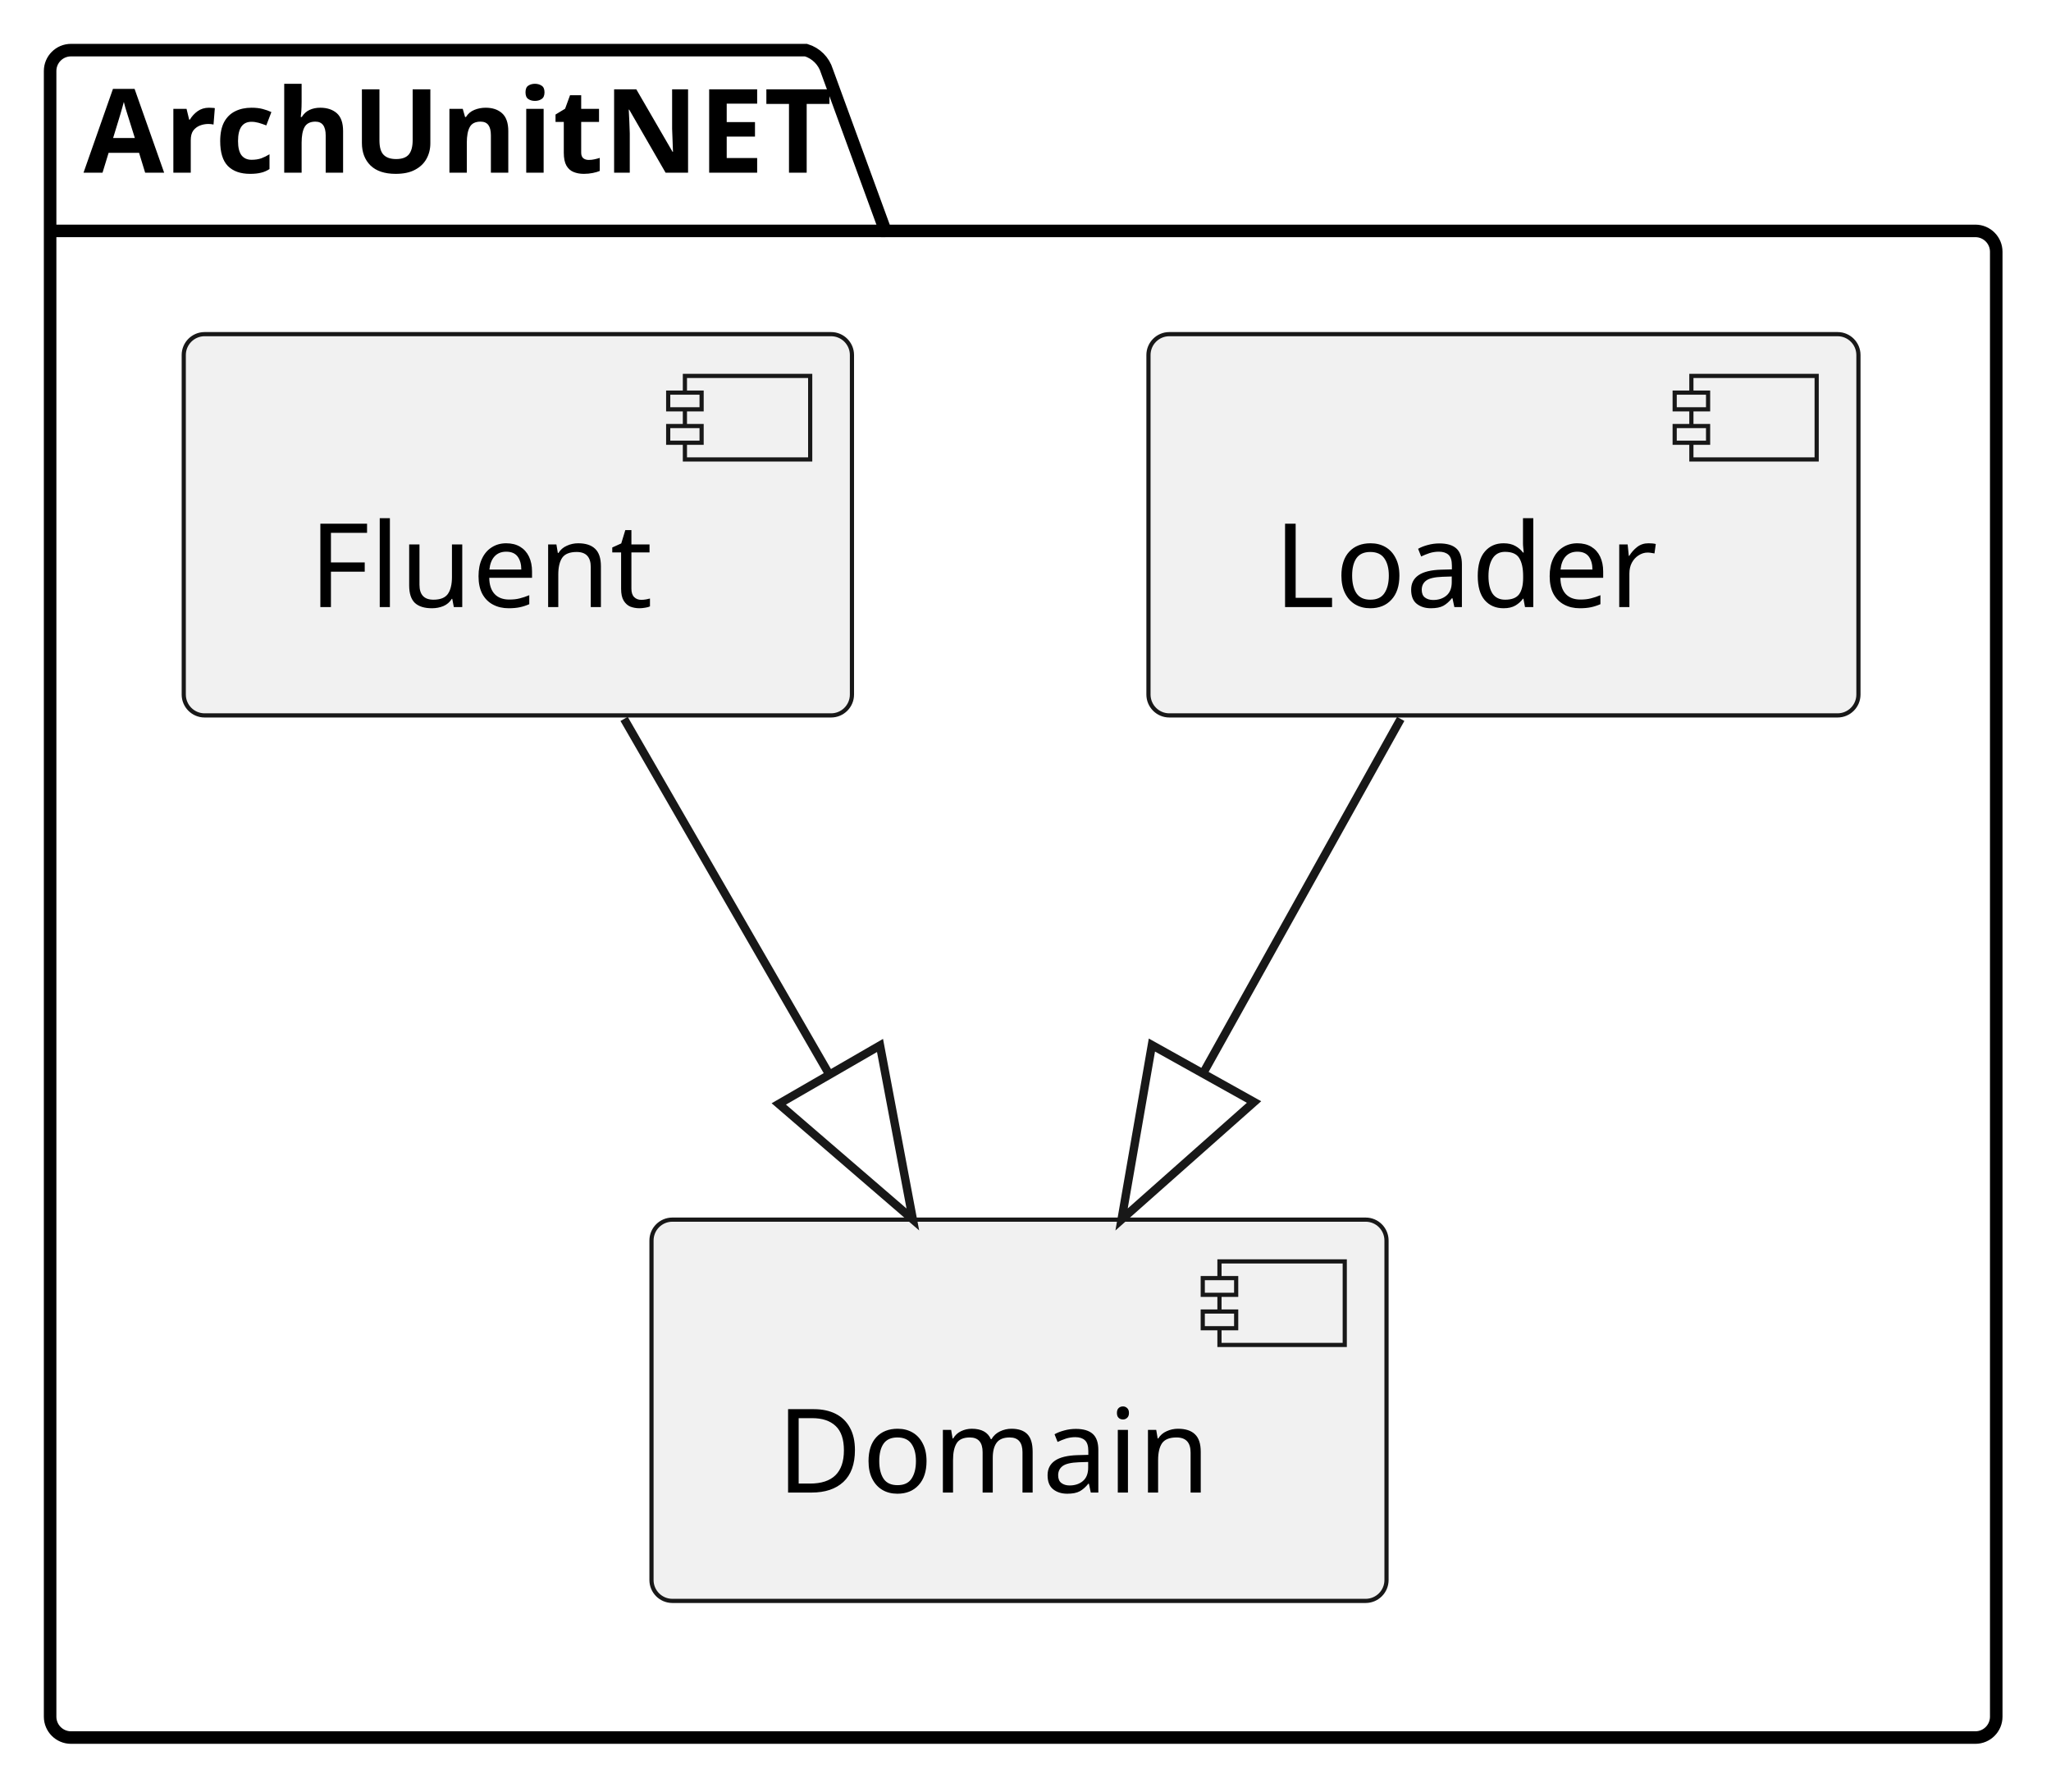
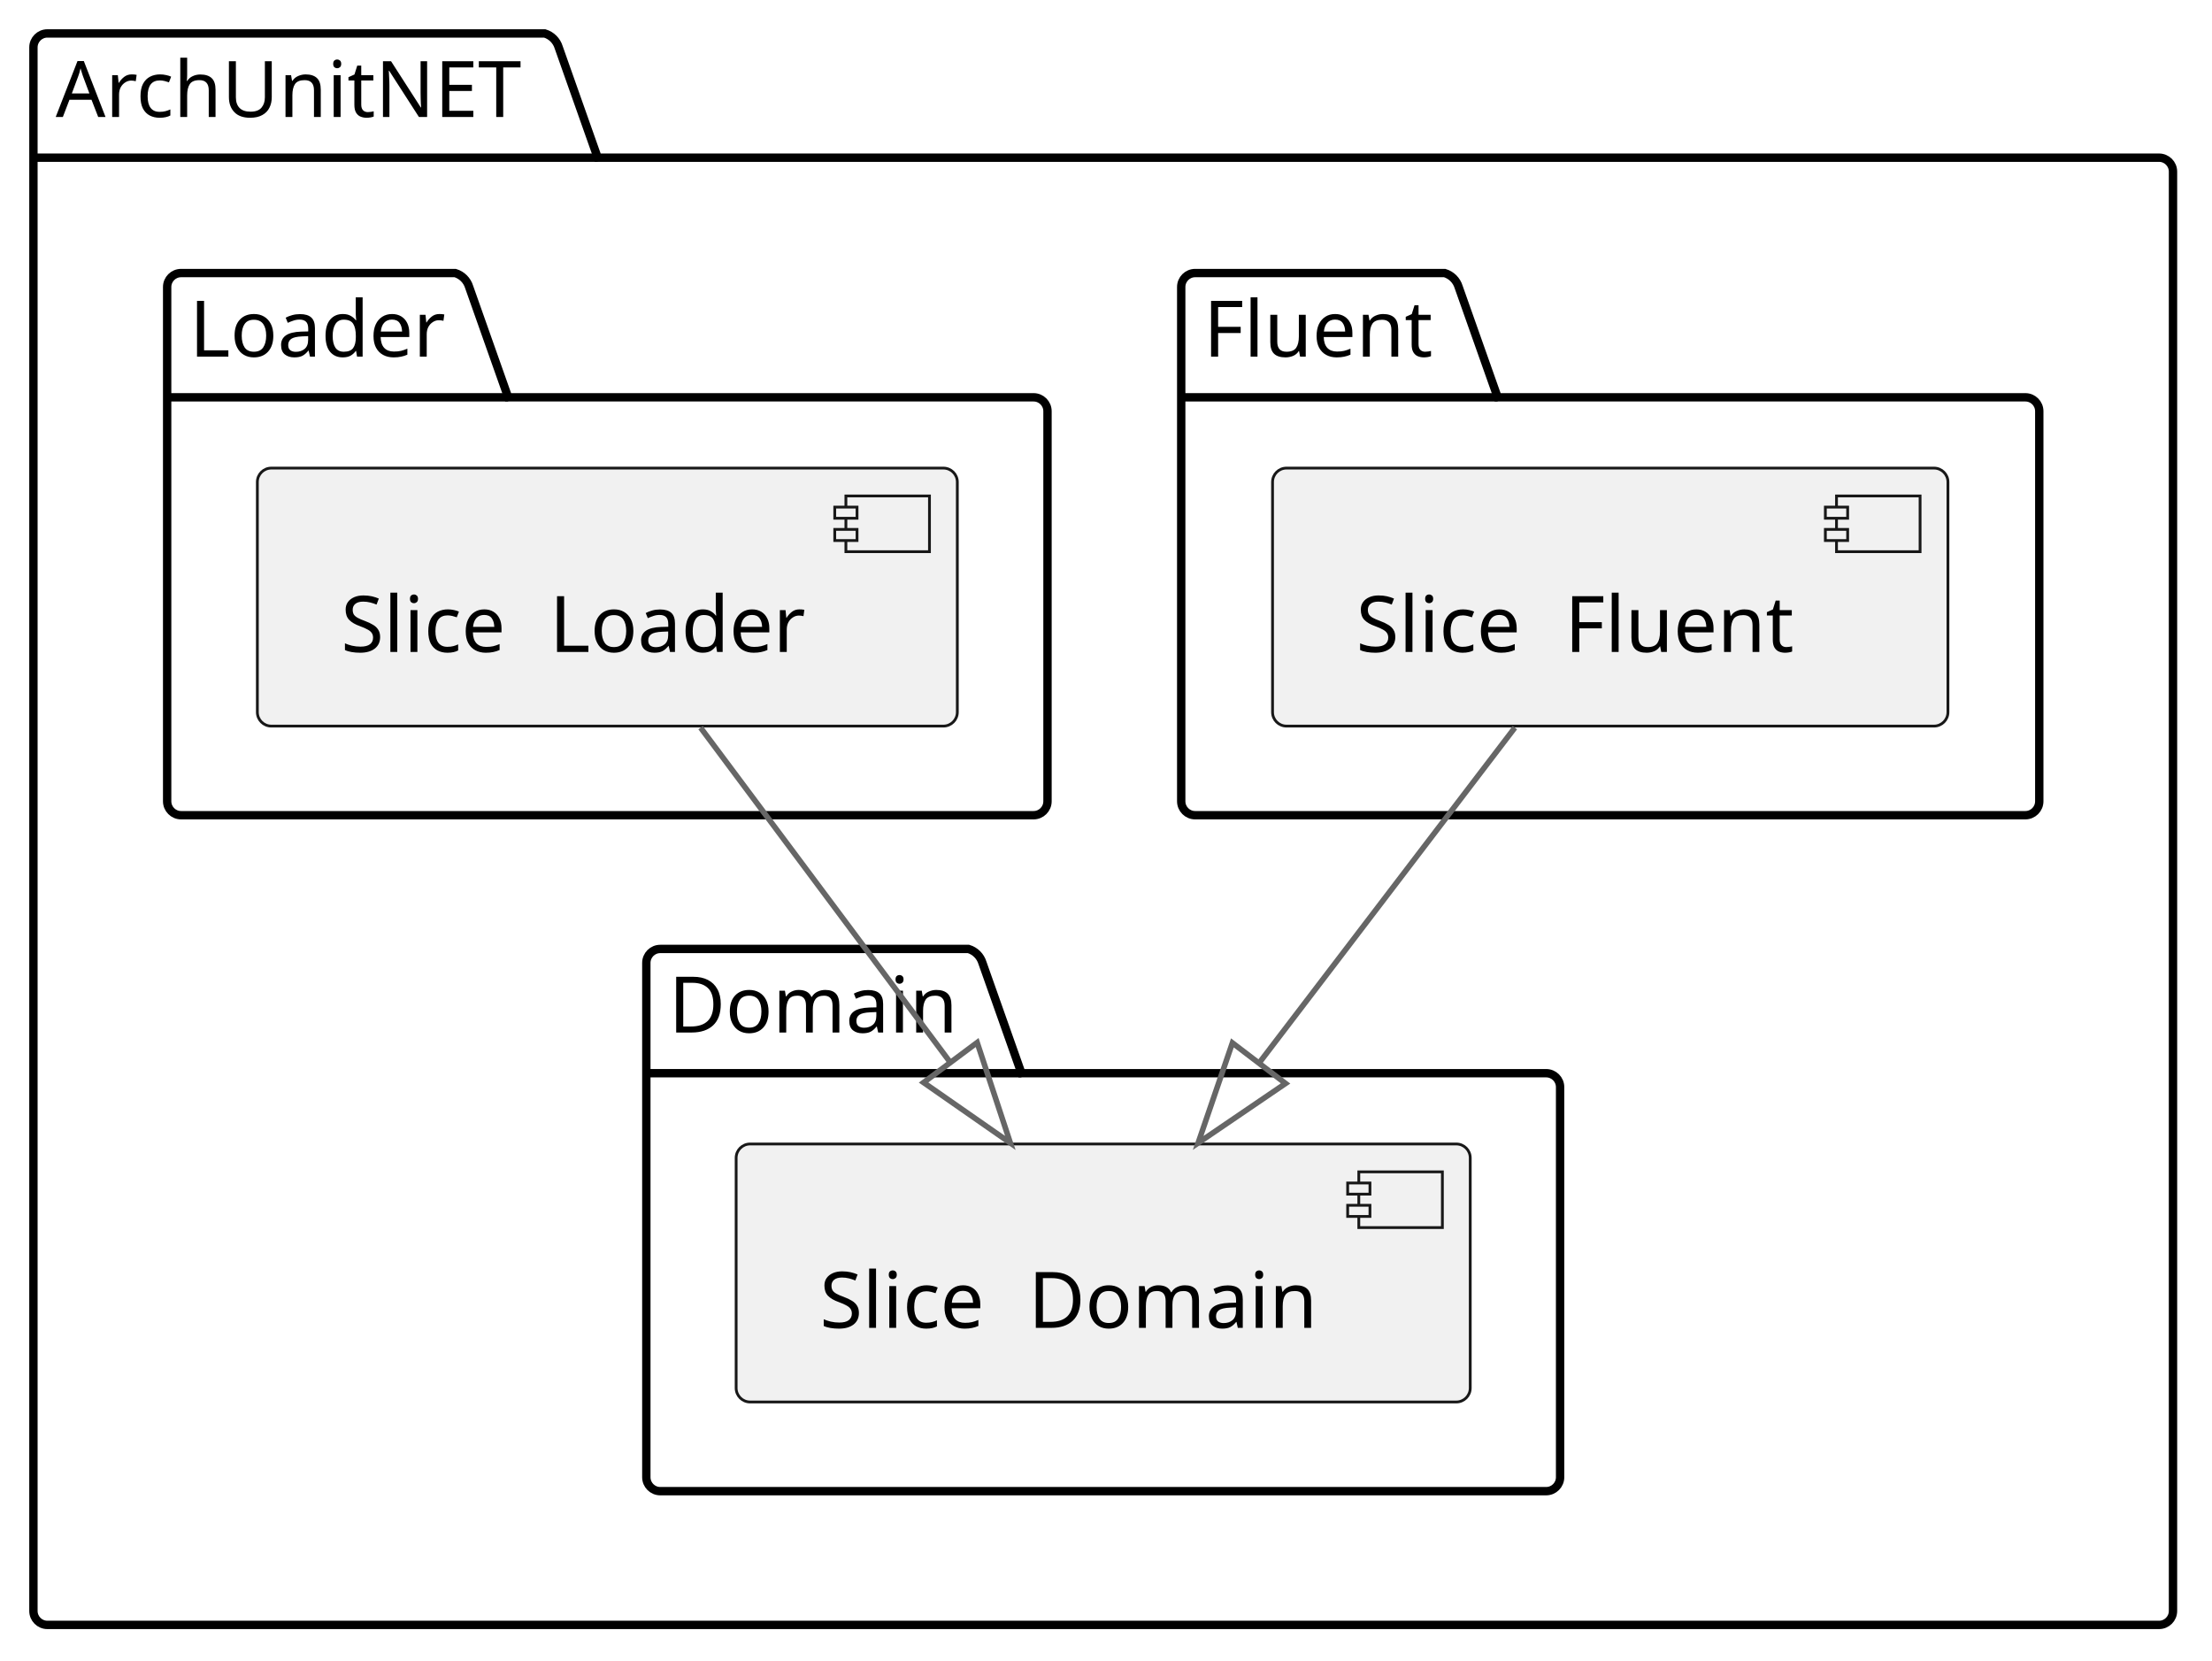
- <svg xmlns="http://www.w3.org/2000/svg" contentStyleType="text/css" height="193.5px" preserveAspectRatio="none" style="width:221px;height:193px;background:#FFFFFF;" version="1.1" viewBox="0 0 221 193" width="221.4px" zoomAndPan="magnify">
+ <svg xmlns="http://www.w3.org/2000/svg" contentStyleType="text/css" data-diagram-type="DESCRIPTION" height="298px" preserveAspectRatio="none" style="width:397px;height:298px;background:#FFFFFF;" version="1.1" viewBox="0 0 397 298" width="397px" zoomAndPan="magnify">
  <defs />
  <g>
-     <g id="cluster_ArchUnitNET">
-       <path d="M7.65,5.4 L86.85,5.4 A3.375,3.375 0 0 1 89.1,7.65 L95.4,24.877 L212.85,24.877 A2.25,2.25 0 0 1 215.1,27.127 L215.1,184.95 A2.25,2.25 0 0 1 212.85,187.2 L7.65,187.2 A2.25,2.25 0 0 1 5.4,184.95 L5.4,7.65 A2.25,2.25 0 0 1 7.65,5.4 " fill="none" style="stroke:#000000;stroke-width:1.35;" />
-       <line style="stroke:#000000;stroke-width:1.35;" x1="5.4" x2="95.4" y1="24.877" y2="24.877" />
-       <text fill="#000000" font-family="sans-serif" font-size="12.6" font-weight="bold" lengthAdjust="spacing" textLength="78.3" x="9" y="18.606">ArchUnitNET</text>
+     <g class="cluster" data-entity="ArchUnitNET" data-source-line="6" data-uid="ent0002" id="cluster_ArchUnitNET">
+       <path d="M8.5,6 L97.772,6 A3.75,3.75 0 0 1 100.272,8.5 L107.272,28.297 L387.5,28.297 A2.5,2.5 0 0 1 390,30.797 L390,289.09 A2.5,2.5 0 0 1 387.5,291.59 L8.5,291.59 A2.5,2.5 0 0 1 6,289.09 L6,8.5 A2.5,2.5 0 0 1 8.5,6" fill="none" style="stroke:#000000;stroke-width:1.5;" />
+       <line style="stroke:#000000;stroke-width:1.5;" x1="6" x2="107.272" y1="28.297" y2="28.297" />
+       <text fill="#000000" font-family="sans-serif" font-size="14" lengthAdjust="spacing" textLength="88.272" x="10" y="20.995">ArchUnitNET</text>
    </g>
-     <g id="elem_ArchUnitNET.Loader">
-       <rect fill="#F1F1F1" height="41.077" rx="2.25" ry="2.25" style="stroke:#181818;stroke-width:0.45;" width="76.5" x="123.75" y="36" />
-       <rect fill="#F1F1F1" height="9" style="stroke:#181818;stroke-width:0.45;" width="13.5" x="182.25" y="40.5" />
-       <rect fill="#F1F1F1" height="1.8" style="stroke:#181818;stroke-width:0.45;" width="3.6" x="180.45" y="42.3" />
-       <rect fill="#F1F1F1" height="1.8" style="stroke:#181818;stroke-width:0.45;" width="3.6" x="180.45" y="45.9" />
-       <text fill="#000000" font-family="sans-serif" font-size="12.6" lengthAdjust="spacing" textLength="40.5" x="137.25" y="65.406">Loader</text>
+     <g class="cluster" data-entity="ArchUnitNET.Loader" data-source-line="7" data-uid="ent0003" id="cluster_ArchUnitNET.Loader">
+       <path d="M32.5,49 L81.7,49 A3.75,3.75 0 0 1 84.2,51.5 L91.2,71.297 L185.5,71.297 A2.5,2.5 0 0 1 188,73.797 L188,143.79 A2.5,2.5 0 0 1 185.5,146.29 L32.5,146.29 A2.5,2.5 0 0 1 30,143.79 L30,51.5 A2.5,2.5 0 0 1 32.5,49" fill="none" style="stroke:#000000;stroke-width:1.5;" />
+       <line style="stroke:#000000;stroke-width:1.5;" x1="30" x2="91.2" y1="71.297" y2="71.297" />
+       <text fill="#000000" font-family="sans-serif" font-size="14" lengthAdjust="spacing" textLength="48.2" x="34" y="63.995">Loader</text>
    </g>
-     <g id="elem_ArchUnitNET.Fluent">
-       <rect fill="#F1F1F1" height="41.077" rx="2.25" ry="2.25" style="stroke:#181818;stroke-width:0.45;" width="72" x="19.8" y="36" />
-       <rect fill="#F1F1F1" height="9" style="stroke:#181818;stroke-width:0.45;" width="13.5" x="73.8" y="40.5" />
-       <rect fill="#F1F1F1" height="1.8" style="stroke:#181818;stroke-width:0.45;" width="3.6" x="72" y="42.3" />
-       <rect fill="#F1F1F1" height="1.8" style="stroke:#181818;stroke-width:0.45;" width="3.6" x="72" y="45.9" />
-       <text fill="#000000" font-family="sans-serif" font-size="12.6" lengthAdjust="spacing" textLength="36" x="33.3" y="65.406">Fluent</text>
+     <g class="cluster" data-entity="ArchUnitNET.Fluent" data-source-line="10" data-uid="ent0005" id="cluster_ArchUnitNET.Fluent">
+       <path d="M214.5,49 L259.291,49 A3.75,3.75 0 0 1 261.791,51.5 L268.791,71.297 L363.5,71.297 A2.5,2.5 0 0 1 366,73.797 L366,143.79 A2.5,2.5 0 0 1 363.5,146.29 L214.5,146.29 A2.5,2.5 0 0 1 212,143.79 L212,51.5 A2.5,2.5 0 0 1 214.5,49" fill="none" style="stroke:#000000;stroke-width:1.5;" />
+       <line style="stroke:#000000;stroke-width:1.5;" x1="212" x2="268.791" y1="71.297" y2="71.297" />
+       <text fill="#000000" font-family="sans-serif" font-size="14" lengthAdjust="spacing" textLength="43.791" x="216" y="63.995">Fluent</text>
    </g>
-     <g id="elem_ArchUnitNET.Domain">
-       <rect fill="#F1F1F1" height="41.077" rx="2.25" ry="2.25" style="stroke:#181818;stroke-width:0.45;" width="79.2" x="70.2" y="131.4" />
-       <rect fill="#F1F1F1" height="9" style="stroke:#181818;stroke-width:0.45;" width="13.5" x="131.4" y="135.9" />
-       <rect fill="#F1F1F1" height="1.8" style="stroke:#181818;stroke-width:0.45;" width="3.6" x="129.6" y="137.7" />
-       <rect fill="#F1F1F1" height="1.8" style="stroke:#181818;stroke-width:0.45;" width="3.6" x="129.6" y="141.3" />
-       <text fill="#000000" font-family="sans-serif" font-size="12.6" lengthAdjust="spacing" textLength="43.2" x="83.7" y="160.806">Domain</text>
+     <g class="cluster" data-entity="ArchUnitNET.Domain" data-source-line="13" data-uid="ent0007" id="cluster_ArchUnitNET.Domain">
+       <path d="M118.5,170.29 L173.825,170.29 A3.75,3.75 0 0 1 176.325,172.79 L183.325,192.587 L277.5,192.587 A2.5,2.5 0 0 1 280,195.087 L280,265.09 A2.5,2.5 0 0 1 277.5,267.59 L118.5,267.59 A2.5,2.5 0 0 1 116,265.09 L116,172.79 A2.5,2.5 0 0 1 118.5,170.29" fill="none" style="stroke:#000000;stroke-width:1.5;" />
+       <line style="stroke:#000000;stroke-width:1.5;" x1="116" x2="183.325" y1="192.587" y2="192.587" />
+       <text fill="#000000" font-family="sans-serif" font-size="14" lengthAdjust="spacing" textLength="54.325" x="120" y="185.285">Domain</text>
    </g>
-     <g id="link_ArchUnitNET.Loader_ArchUnitNET.Domain">
-       <path d="M150.93,77.454 C144.774,88.497 136.917,102.573 129.726,115.47 " fill="none" id="ArchUnitNET.Loader-to-ArchUnitNET.Domain" style="stroke:#181818;stroke-width:0.9;" />
-       <polygon fill="none" points="135.126,118.728,120.852,131.382,124.119,112.59,135.126,118.728" style="stroke:#181818;stroke-width:0.9;" />
+     <g class="entity" data-entity="Slice_Loader" data-source-line="8" data-uid="ent0004" id="entity_Slice_Loader">
+       <rect fill="#F1F1F1" height="46.297" rx="2.5" ry="2.5" style="stroke:#181818;stroke-width:0.5;" width="125.627" x="46.19" y="84" />
+       <rect fill="#F1F1F1" height="10" style="stroke:#181818;stroke-width:0.5;" width="15" x="151.817" y="89" />
+       <rect fill="#F1F1F1" height="2" style="stroke:#181818;stroke-width:0.5;" width="4" x="149.817" y="91" />
+       <rect fill="#F1F1F1" height="2" style="stroke:#181818;stroke-width:0.5;" width="4" x="149.817" y="95" />
+       <text fill="#000000" font-family="sans-serif" font-size="14" lengthAdjust="spacing" textLength="32.977" x="61.19" y="116.995">Slice</text>
+       <text fill="#000000" font-family="sans-serif" font-size="14" lengthAdjust="spacing" textLength="4.45" x="94.167" y="116.995"> </text>
+       <text fill="#000000" font-family="sans-serif" font-size="14" lengthAdjust="spacing" textLength="48.2" x="98.617" y="116.995">Loader</text>
    </g>
-     <g id="link_ArchUnitNET.Fluent_ArchUnitNET.Domain">
-       <path d="M67.248,77.454 C73.62,88.497 81.747,102.573 89.19,115.47 " fill="none" id="ArchUnitNET.Fluent-to-ArchUnitNET.Domain" style="stroke:#181818;stroke-width:0.9;" />
-       <polygon fill="none" points="94.824,112.635,98.361,131.382,83.916,118.935,94.824,112.635" style="stroke:#181818;stroke-width:0.9;" />
+     <g class="entity" data-entity="Slice_Fluent" data-source-line="11" data-uid="ent0006" id="entity_Slice_Fluent">
+       <rect fill="#F1F1F1" height="46.297" rx="2.5" ry="2.5" style="stroke:#181818;stroke-width:0.5;" width="121.218" x="228.39" y="84" />
+       <rect fill="#F1F1F1" height="10" style="stroke:#181818;stroke-width:0.5;" width="15" x="329.608" y="89" />
+       <rect fill="#F1F1F1" height="2" style="stroke:#181818;stroke-width:0.5;" width="4" x="327.608" y="91" />
+       <rect fill="#F1F1F1" height="2" style="stroke:#181818;stroke-width:0.5;" width="4" x="327.608" y="95" />
+       <text fill="#000000" font-family="sans-serif" font-size="14" lengthAdjust="spacing" textLength="32.977" x="243.39" y="116.995">Slice</text>
+       <text fill="#000000" font-family="sans-serif" font-size="14" lengthAdjust="spacing" textLength="4.45" x="276.367" y="116.995"> </text>
+       <text fill="#000000" font-family="sans-serif" font-size="14" lengthAdjust="spacing" textLength="43.791" x="280.817" y="116.995">Fluent</text>
+     </g>
+     <g class="entity" data-entity="Slice_Domain" data-source-line="14" data-uid="ent0008" id="entity_Slice_Domain">
+       <rect fill="#F1F1F1" height="46.297" rx="2.5" ry="2.5" style="stroke:#181818;stroke-width:0.5;" width="131.752" x="132.12" y="205.29" />
+       <rect fill="#F1F1F1" height="10" style="stroke:#181818;stroke-width:0.5;" width="15" x="243.872" y="210.29" />
+       <rect fill="#F1F1F1" height="2" style="stroke:#181818;stroke-width:0.5;" width="4" x="241.872" y="212.29" />
+       <rect fill="#F1F1F1" height="2" style="stroke:#181818;stroke-width:0.5;" width="4" x="241.872" y="216.29" />
+       <text fill="#000000" font-family="sans-serif" font-size="14" lengthAdjust="spacing" textLength="32.977" x="147.12" y="238.285">Slice</text>
+       <text fill="#000000" font-family="sans-serif" font-size="14" lengthAdjust="spacing" textLength="4.45" x="180.097" y="238.285"> </text>
+       <text fill="#000000" font-family="sans-serif" font-size="14" lengthAdjust="spacing" textLength="54.325" x="184.547" y="238.285">Domain</text>
+     </g>
+     <g class="link" data-entity-1="Slice_Loader" data-entity-2="Slice_Domain" data-source-line="18" data-uid="lnk9" id="link_Slice_Loader_Slice_Domain">
+       <path d="M125.74,130.58 C141.65,151.91 154.688,169.382 170.568,190.672" fill="none" id="Slice_Loader-to-Slice_Domain" style="stroke:#666666;stroke-width:1;" />
+       <polygon fill="none" points="181.33,205.1,175.377,187.084,165.758,194.259,181.33,205.1" style="stroke:#666666;stroke-width:1;" />
+     </g>
+     <g class="link" data-entity-1="Slice_Fluent" data-entity-2="Slice_Domain" data-source-line="19" data-uid="lnk10" id="link_Slice_Fluent_Slice_Domain">
+       <path d="M271.88,130.58 C255.61,151.91 242.197,169.498 225.957,190.788" fill="none" id="Slice_Fluent-to-Slice_Domain" style="stroke:#666666;stroke-width:1;" />
+       <polygon fill="none" points="215.04,205.1,230.727,194.427,221.186,187.149,215.04,205.1" style="stroke:#666666;stroke-width:1;" />
    </g>
  </g>
</svg>
